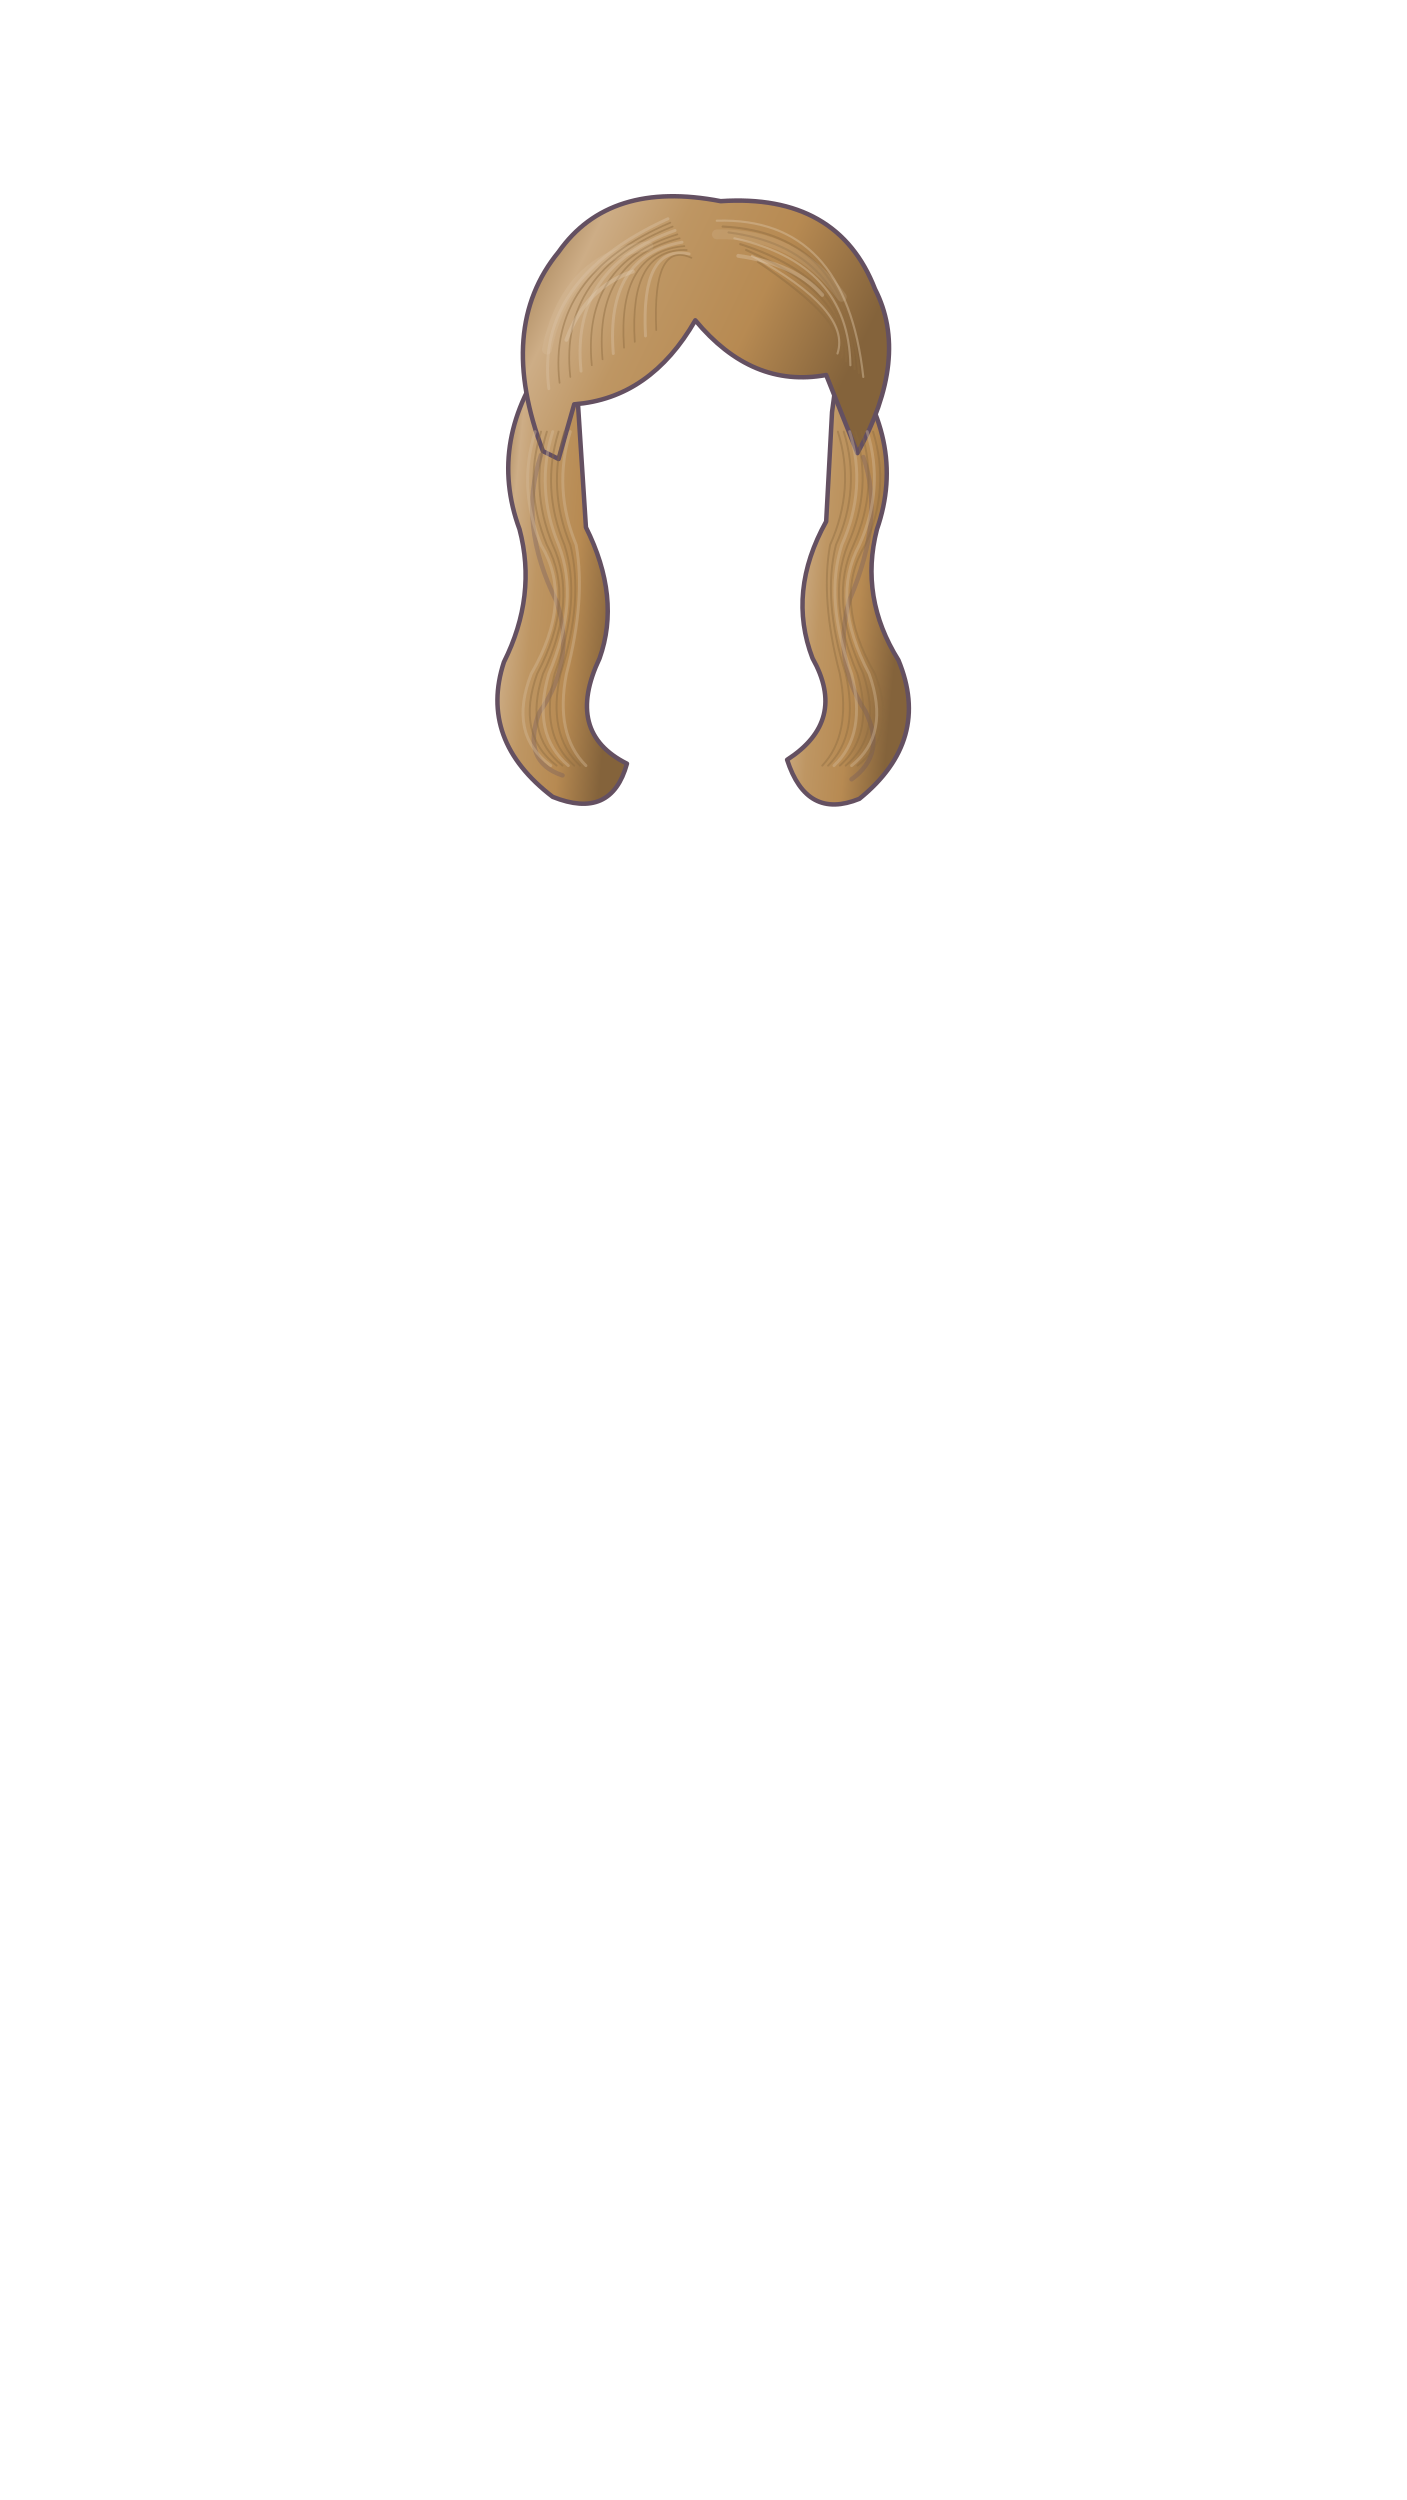
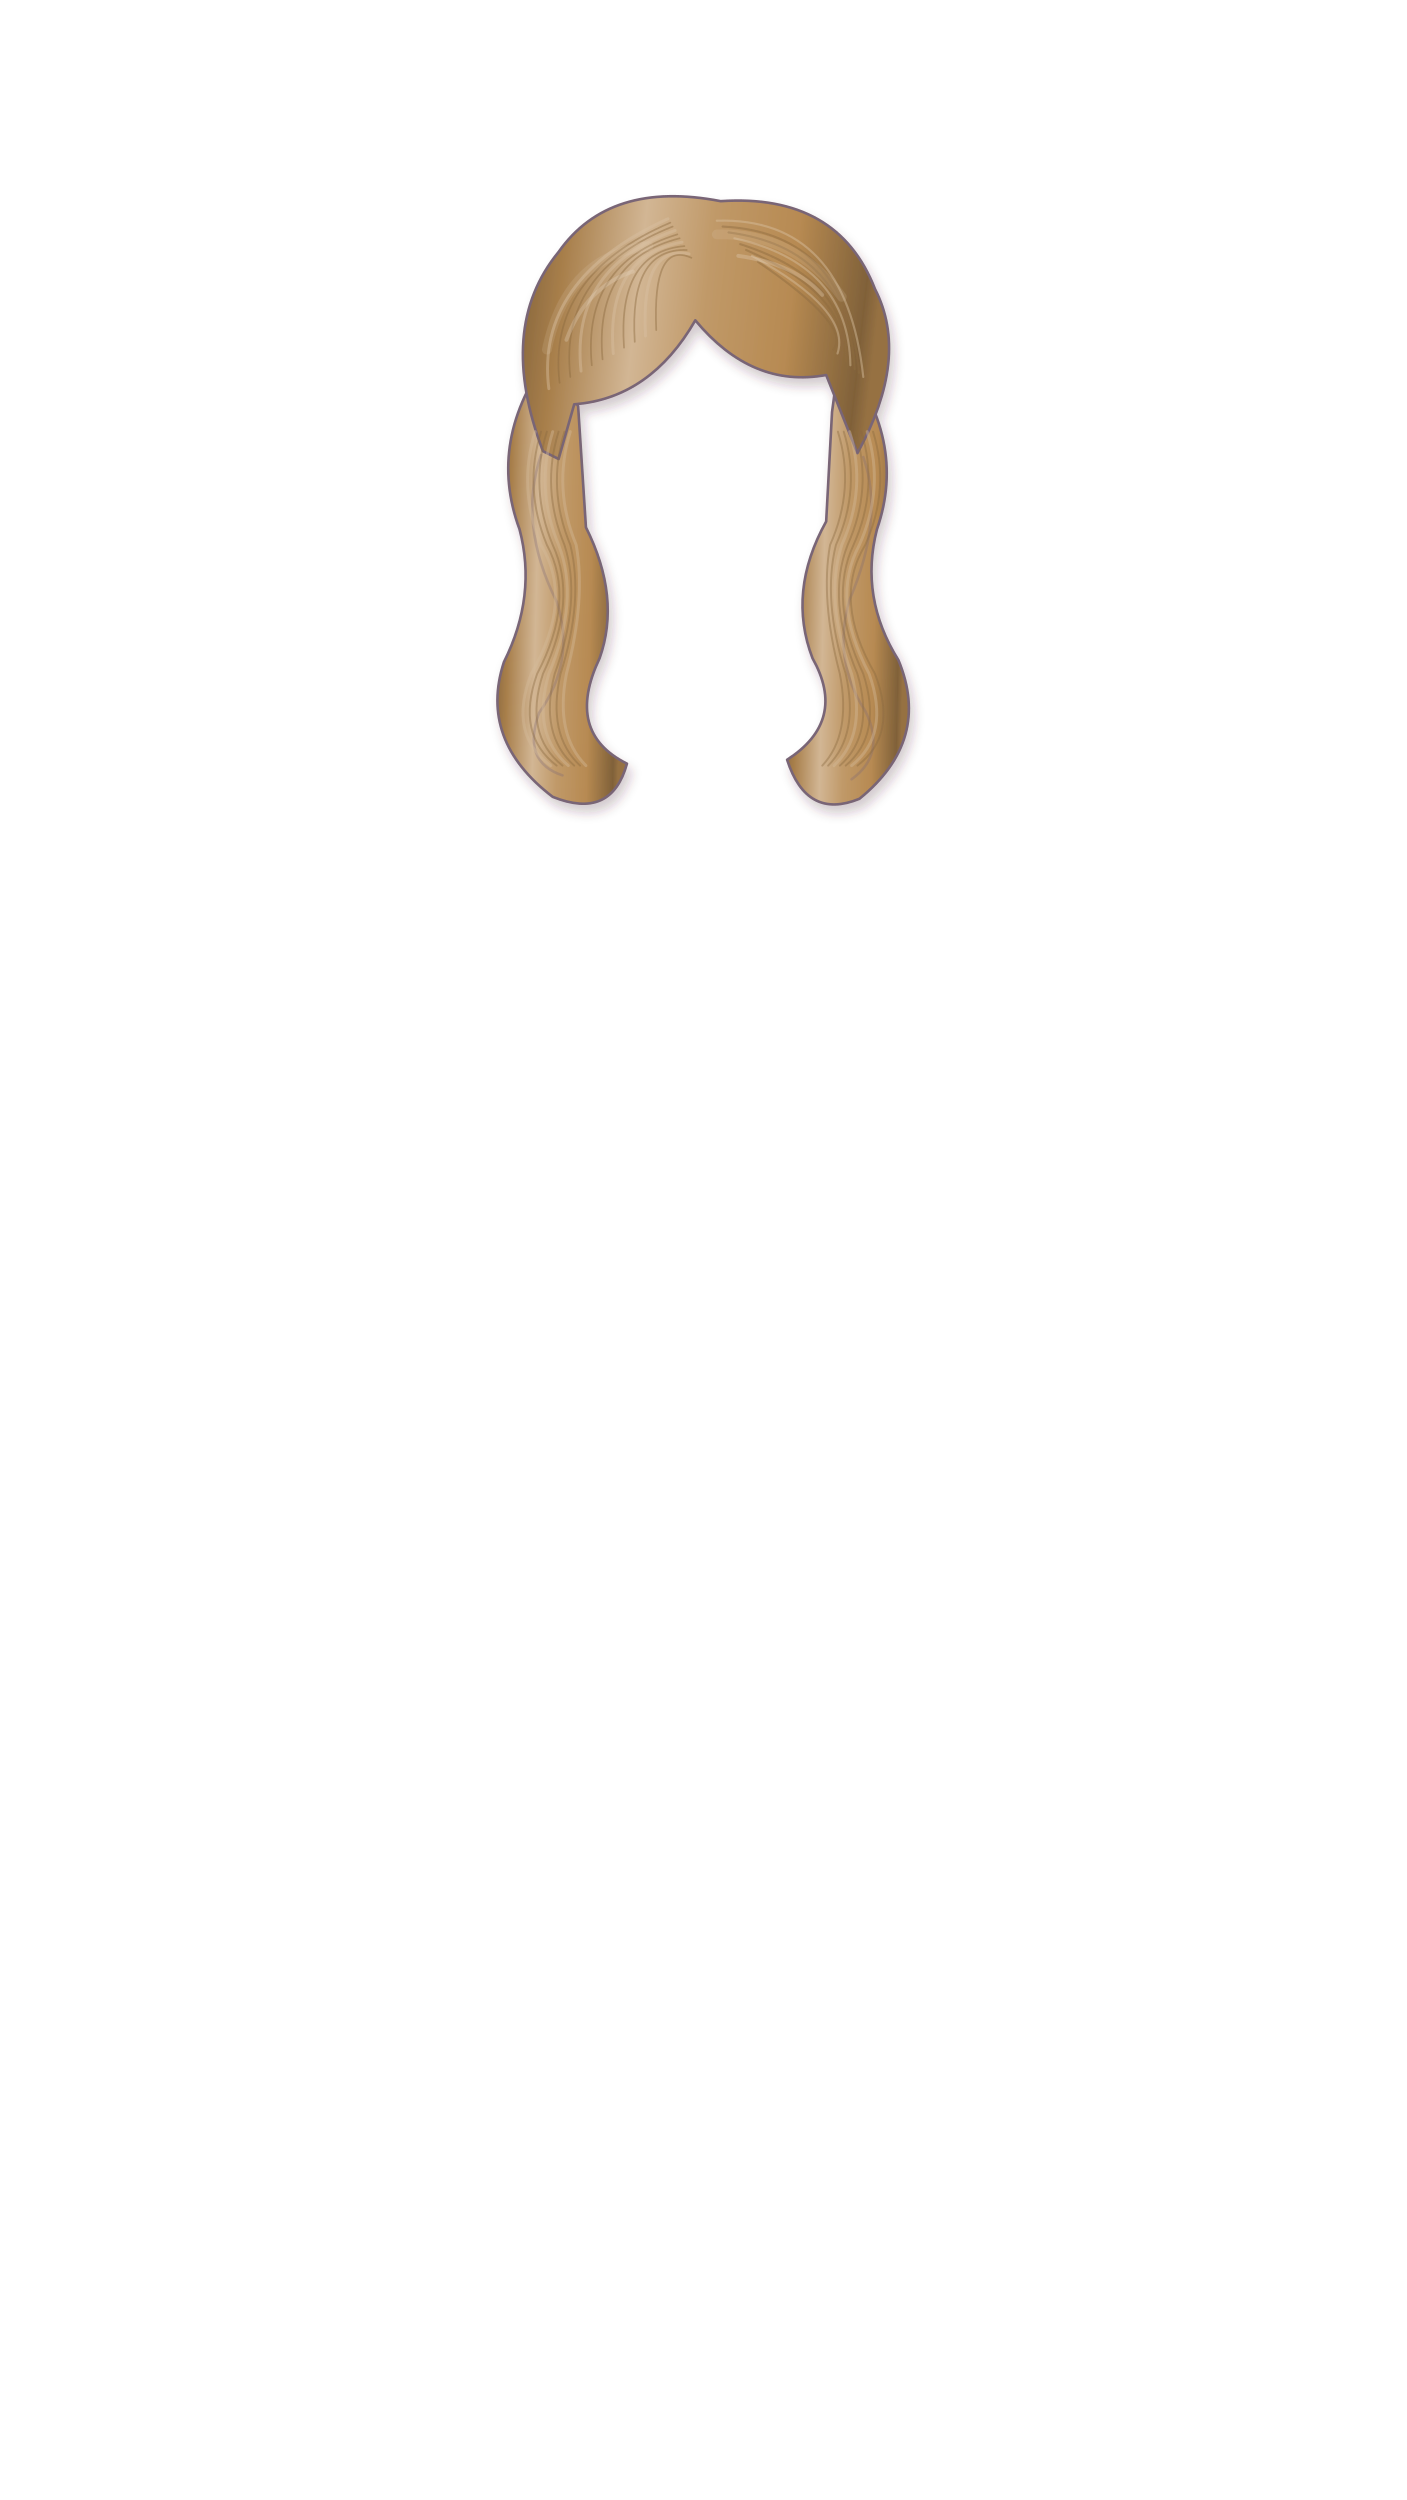
<svg xmlns="http://www.w3.org/2000/svg" width="720" height="1280" viewBox="0 0 720 1280" fill="none">
  <defs>
-     <linearGradient id="m1hbj9bs-0" x1="0" y1="0" x2="1" y2=".35">
-       <stop stop-color="#926e42" />
-       <stop offset=".22" stop-color="#cdad86" />
-       <stop offset=".42" stop-color="#be9663" />
-       <stop offset=".7" stop-color="#b78a52" />
-       <stop offset="1" stop-color="#84633b" />
+     <linearGradient id="m17lumqk-0" x1="0" y1="0" x2="1" y2=".08">
+       <stop stop-color="#82623a" />
+       <stop offset=".13" stop-color="#a87f4b" />
+       <stop offset=".34" stop-color="#d2b694" />
+       <stop offset=".53" stop-color="#c09968" />
+       <stop offset=".76" stop-color="#b78a52" />
+       <stop offset=".96" stop-color="#806139" />
+       <stop offset="1" stop-color="#967143" />
    </linearGradient>
  </defs>
-   <g stroke="#645061" stroke-width="2.3" stroke-linecap="round" stroke-linejoin="round">
-     <path d="M282 181 Q249 225 266 271 Q275 305 258 339 Q245 379 283 408 Q313 420 321 391 Q289 375 307 337 Q318 306 300 270 L296 208Z" fill="url(#m1hbj9bs-0)" />
-     <path d="M430 181 Q465 225 449 271 Q440 306 460 338 Q477 379 440 409 Q413 420 403 389 Q434 369 416 337 Q403 303 423 267 L426 211Z" fill="url(#m1hbj9bs-0)" />
-     <path d="M278 231 Q254 168 286 129 Q312 92 369 103 Q429 99 448 148 Q466 183 439 232 L423 192 Q385 199 356 164 Q333 204 294 207 L286 235Z" fill="url(#m1hbj9bs-0)" />
-     <path d="M281 199 Q274 143 342 112" fill="none" stroke="#d8c0a2" stroke-width="1.5" opacity=".44" />
-     <path d="M286.5 196 Q280 141 343.2 114" fill="none" stroke="#8b693e" stroke-width="0.9" opacity=".44" />
-     <path d="M292 193 Q286 139 344.4 116" fill="none" stroke="#8b693e" stroke-width="0.9" opacity=".44" />
-     <path d="M297.5 190 Q292 137 345.6 118" fill="none" stroke="#d8c0a2" stroke-width="1.5" opacity=".44" />
-     <path d="M303 187 Q298 135 346.8 120" fill="none" stroke="#8b693e" stroke-width="0.9" opacity=".44" />
-     <path d="M308.5 184 Q304 133 348 122" fill="none" stroke="#8b693e" stroke-width="0.9" opacity=".44" />
-     <path d="M314 181 Q310 131 349.2 124" fill="none" stroke="#d8c0a2" stroke-width="1.5" opacity=".44" />
-     <path d="M319.5 178 Q316 129 350.4 126" fill="none" stroke="#8b693e" stroke-width="0.9" opacity=".44" />
-     <path d="M325 175 Q322 127 351.6 128" fill="none" stroke="#8b693e" stroke-width="0.9" opacity=".44" />
-     <path d="M330.5 172 Q328 125 352.8 130" fill="none" stroke="#d8c0a2" stroke-width="1.5" opacity=".44" />
-     <path d="M336 169 Q334 123 354 132" fill="none" stroke="#8b693e" stroke-width="0.9" opacity=".44" />
-     <path d="M367 113 Q433 111 442 193" fill="none" stroke="#d7bfa0" stroke-width="1.1" opacity=".46" />
-     <path d="M370 116 Q433.5 119 439.8 191" fill="none" stroke="#8d6a3f" stroke-width="1.1" opacity=".46" />
-     <path d="M373 119 Q434 127 437.6 189" fill="none" stroke="#8d6a3f" stroke-width="1.1" opacity=".46" />
-     <path d="M376 122 Q434.5 135 435.4 187" fill="none" stroke="#d7bfa0" stroke-width="1.1" opacity=".46" />
-     <path d="M379 125 Q435 143 433.2 185" fill="none" stroke="#8d6a3f" stroke-width="1.1" opacity=".46" />
-     <path d="M382 128 Q435.5 151 431 183" fill="none" stroke="#8d6a3f" stroke-width="1.1" opacity=".46" />
-     <path d="M385 131 Q436 159 428.8 181" fill="none" stroke="#d7bfa0" stroke-width="1.1" opacity=".46" />
-     <path d="M388 134 Q436.5 167 426.6 179" fill="none" stroke="#8d6a3f" stroke-width="1.1" opacity=".46" />
-     <path d="M280 179 Q290 131 332 126 M367 120 Q407 119 431 152" fill="none" stroke="#e1ceb6" stroke-width="5" opacity=".15" />
-     <path d="M290 174 Q300 147 324 139 M378 131 Q407 135 421 151" fill="none" stroke="#e6d6c2" stroke-width="2" opacity=".3" />
-     <path d="M277 233 Q265 268 285 308 Q295 338 276 365 Q267 390 288 397 M442 234 Q453 265 435 307 Q426 338 443 364 Q454 386 436 399" stroke="#645061" opacity="0.3" />
-     <path d="M274 221 Q265 250 277 279 Q294 307 272 345 Q260 376 282 392" fill="none" stroke="#d5bb9b" stroke-width="1.5" opacity=".4" />
-     <path d="M447 221 Q456 250 443 279 Q426 307 448 345 Q460 376 439 392" fill="none" stroke="#89683e" stroke-width="1" opacity=".4" />
-     <path d="M277 221 Q268 250 280 279 Q295 307 275 345 Q264 376 285 392" fill="none" stroke="#89683e" stroke-width="1" opacity=".4" />
-     <path d="M444 221 Q453 250 440 279 Q425 307 445 345 Q456 376 436 392" fill="none" stroke="#d5bb9b" stroke-width="1.5" opacity=".4" />
-     <path d="M280 221 Q271 250 283 279 Q296 307 278 345 Q268 376 288 392" fill="none" stroke="#89683e" stroke-width="1" opacity=".4" />
-     <path d="M441 221 Q450 250 437 279 Q424 307 442 345 Q452 376 433 392" fill="none" stroke="#89683e" stroke-width="1" opacity=".4" />
-     <path d="M283 221 Q274 250 286 279 Q297 307 281 345 Q272 376 291 392" fill="none" stroke="#d5bb9b" stroke-width="1.5" opacity=".4" />
-     <path d="M438 221 Q447 250 434 279 Q423 307 439 345 Q448 376 430 392" fill="none" stroke="#89683e" stroke-width="1" opacity=".4" />
-     <path d="M286 221 Q277 250 289 279 Q298 307 284 345 Q276 376 294 392" fill="none" stroke="#89683e" stroke-width="1" opacity=".4" />
-     <path d="M435 221 Q444 250 431 279 Q422 307 436 345 Q444 376 427 392" fill="none" stroke="#d5bb9b" stroke-width="1.5" opacity=".4" />
-     <path d="M289 221 Q280 250 292 279 Q299 307 287 345 Q280 376 297 392" fill="none" stroke="#89683e" stroke-width="1" opacity=".4" />
-     <path d="M432 221 Q441 250 428 279 Q421 307 433 345 Q440 376 424 392" fill="none" stroke="#89683e" stroke-width="1" opacity=".4" />
-     <path d="M292 221 Q283 250 295 279 Q300 307 290 345 Q284 376 300 392" fill="none" stroke="#d5bb9b" stroke-width="1.5" opacity=".4" />
-     <path d="M429 221 Q438 250 425 279 Q420 307 430 345 Q436 376 421 392" fill="none" stroke="#89683e" stroke-width="1" opacity=".4" />
+   <g stroke="#796576" stroke-width="1.35" stroke-linecap="round" stroke-linejoin="round">
+     <defs>
+       <filter id="hair-contact" x="-.15" y="-.1" width="1.3" height="1.2">
+         <feDropShadow dx="2" dy="4" stdDeviation="2.8" flood-color="#492936" flood-opacity=".24" />
+       </filter>
+     </defs>
+     <g filter="url(#hair-contact)">
+       <path d="M282 181 Q249 225 266 271 Q275 305 258 339 Q245 379 283 408 Q313 420 321 391 Q289 375 307 337 Q318 306 300 270 L296 208Z" fill="url(#m17lumqk-0)" />
+       <path d="M430 181 Q465 225 449 271 Q440 306 460 338 Q477 379 440 409 Q413 420 403 389 Q434 369 416 337 Q403 303 423 267 L426 211Z" fill="url(#m17lumqk-0)" />
+       <path d="M278 231 Q254 168 286 129 Q312 92 369 103 Q429 99 448 148 Q466 183 439 232 L423 192 Q385 199 356 164 Q333 204 294 207 L286 235Z" fill="url(#m17lumqk-0)" />
+       <path d="M281 199 Q274 143 342 112" fill="none" stroke="#d8c0a2" stroke-width="1.5" opacity=".44" />
+       <path d="M286.5 196 Q280 141 343.2 114" fill="none" stroke="#8b693e" stroke-width="0.9" opacity=".44" />
+       <path d="M292 193 Q286 139 344.4 116" fill="none" stroke="#8b693e" stroke-width="0.9" opacity=".44" />
+       <path d="M297.5 190 Q292 137 345.6 118" fill="none" stroke="#d8c0a2" stroke-width="1.5" opacity=".44" />
+       <path d="M303 187 Q298 135 346.8 120" fill="none" stroke="#8b693e" stroke-width="0.9" opacity=".44" />
+       <path d="M308.5 184 Q304 133 348 122" fill="none" stroke="#8b693e" stroke-width="0.9" opacity=".44" />
+       <path d="M314 181 Q310 131 349.2 124" fill="none" stroke="#d8c0a2" stroke-width="1.5" opacity=".44" />
+       <path d="M319.5 178 Q316 129 350.4 126" fill="none" stroke="#8b693e" stroke-width="0.9" opacity=".44" />
+       <path d="M325 175 Q322 127 351.6 128" fill="none" stroke="#8b693e" stroke-width="0.9" opacity=".44" />
+       <path d="M330.5 172 Q328 125 352.8 130" fill="none" stroke="#d8c0a2" stroke-width="1.5" opacity=".44" />
+       <path d="M336 169 Q334 123 354 132" fill="none" stroke="#8b693e" stroke-width="0.9" opacity=".44" />
+       <path d="M367 113 Q433 111 442 193" fill="none" stroke="#d7bfa0" stroke-width="1.1" opacity=".46" />
+       <path d="M370 116 Q433.5 119 439.8 191" fill="none" stroke="#8d6a3f" stroke-width="1.1" opacity=".46" />
+       <path d="M373 119 Q434 127 437.6 189" fill="none" stroke="#8d6a3f" stroke-width="1.1" opacity=".46" />
+       <path d="M376 122 Q434.5 135 435.4 187" fill="none" stroke="#d7bfa0" stroke-width="1.1" opacity=".46" />
+       <path d="M379 125 Q435 143 433.2 185" fill="none" stroke="#8d6a3f" stroke-width="1.1" opacity=".46" />
+       <path d="M382 128 Q435.5 151 431 183" fill="none" stroke="#8d6a3f" stroke-width="1.1" opacity=".46" />
+       <path d="M385 131 Q436 159 428.8 181" fill="none" stroke="#d7bfa0" stroke-width="1.1" opacity=".46" />
+       <path d="M388 134 Q436.5 167 426.6 179" fill="none" stroke="#8d6a3f" stroke-width="1.1" opacity=".46" />
+       <path d="M280 179 Q290 131 332 126 M367 120 Q407 119 431 152" fill="none" stroke="#e1ceb6" stroke-width="5" opacity=".15" />
+       <path d="M290 174 Q300 147 324 139 M378 131 Q407 135 421 151" fill="none" stroke="#e6d6c2" stroke-width="2" opacity=".3" />
+       <path d="M277 233 Q265 268 285 308 Q295 338 276 365 Q267 390 288 397 M442 234 Q453 265 435 307 Q426 338 443 364 Q454 386 436 399" stroke="#796576" opacity="0.3" />
+       <path d="M274 221 Q265 250 277 279 Q294 307 272 345 Q260 376 282 392" fill="none" stroke="#d5bb9b" stroke-width="1.5" opacity=".4" />
+       <path d="M447 221 Q456 250 443 279 Q426 307 448 345 Q460 376 439 392" fill="none" stroke="#89683e" stroke-width="1" opacity=".4" />
+       <path d="M277 221 Q268 250 280 279 Q295 307 275 345 Q264 376 285 392" fill="none" stroke="#89683e" stroke-width="1" opacity=".4" />
+       <path d="M444 221 Q453 250 440 279 Q425 307 445 345 Q456 376 436 392" fill="none" stroke="#d5bb9b" stroke-width="1.5" opacity=".4" />
+       <path d="M280 221 Q271 250 283 279 Q296 307 278 345 Q268 376 288 392" fill="none" stroke="#89683e" stroke-width="1" opacity=".4" />
+       <path d="M441 221 Q450 250 437 279 Q424 307 442 345 Q452 376 433 392" fill="none" stroke="#89683e" stroke-width="1" opacity=".4" />
+       <path d="M283 221 Q274 250 286 279 Q297 307 281 345 Q272 376 291 392" fill="none" stroke="#d5bb9b" stroke-width="1.5" opacity=".4" />
+       <path d="M438 221 Q447 250 434 279 Q423 307 439 345 Q448 376 430 392" fill="none" stroke="#89683e" stroke-width="1" opacity=".4" />
+       <path d="M286 221 Q277 250 289 279 Q298 307 284 345 Q276 376 294 392" fill="none" stroke="#89683e" stroke-width="1" opacity=".4" />
+       <path d="M435 221 Q444 250 431 279 Q422 307 436 345 Q444 376 427 392" fill="none" stroke="#d5bb9b" stroke-width="1.5" opacity=".4" />
+       <path d="M289 221 Q280 250 292 279 Q299 307 287 345 Q280 376 297 392" fill="none" stroke="#89683e" stroke-width="1" opacity=".4" />
+       <path d="M432 221 Q441 250 428 279 Q421 307 433 345 Q440 376 424 392" fill="none" stroke="#89683e" stroke-width="1" opacity=".4" />
+       <path d="M292 221 Q283 250 295 279 Q300 307 290 345 Q284 376 300 392" fill="none" stroke="#d5bb9b" stroke-width="1.5" opacity=".4" />
+       <path d="M429 221 Q438 250 425 279 Q420 307 430 345 Q436 376 421 392" fill="none" stroke="#89683e" stroke-width="1" opacity=".4" />
+     </g>
  </g>
</svg>
